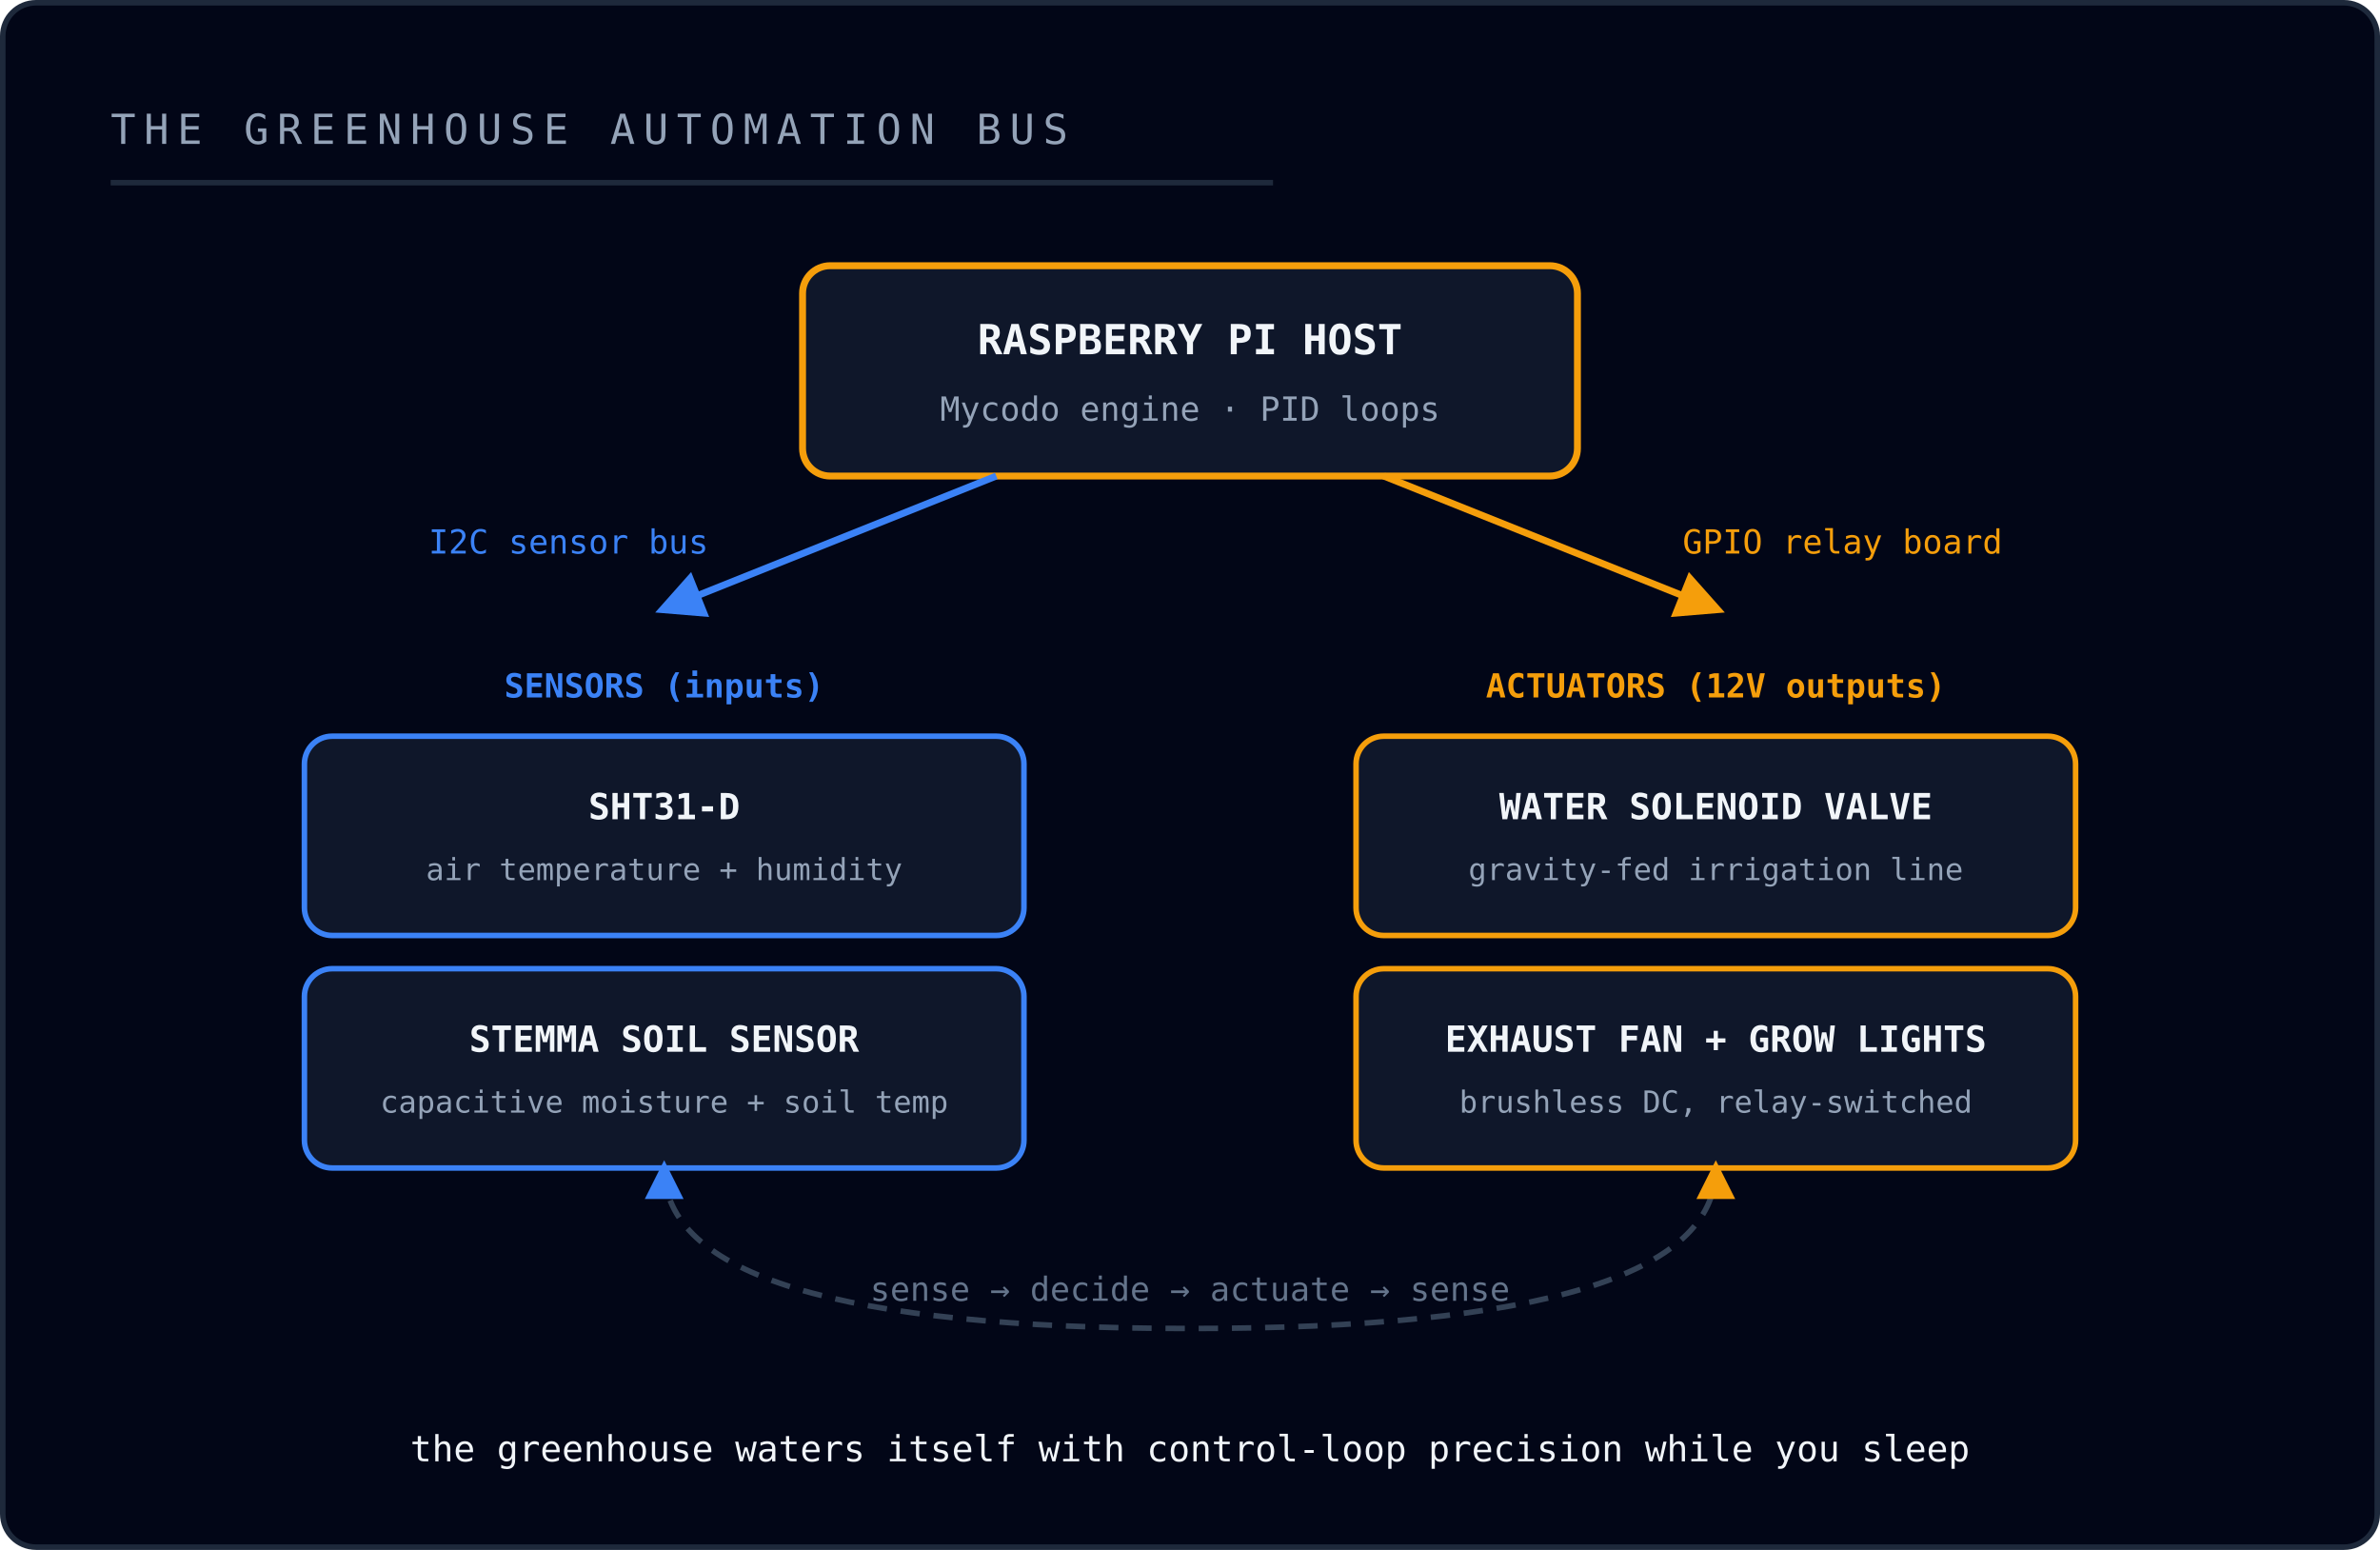
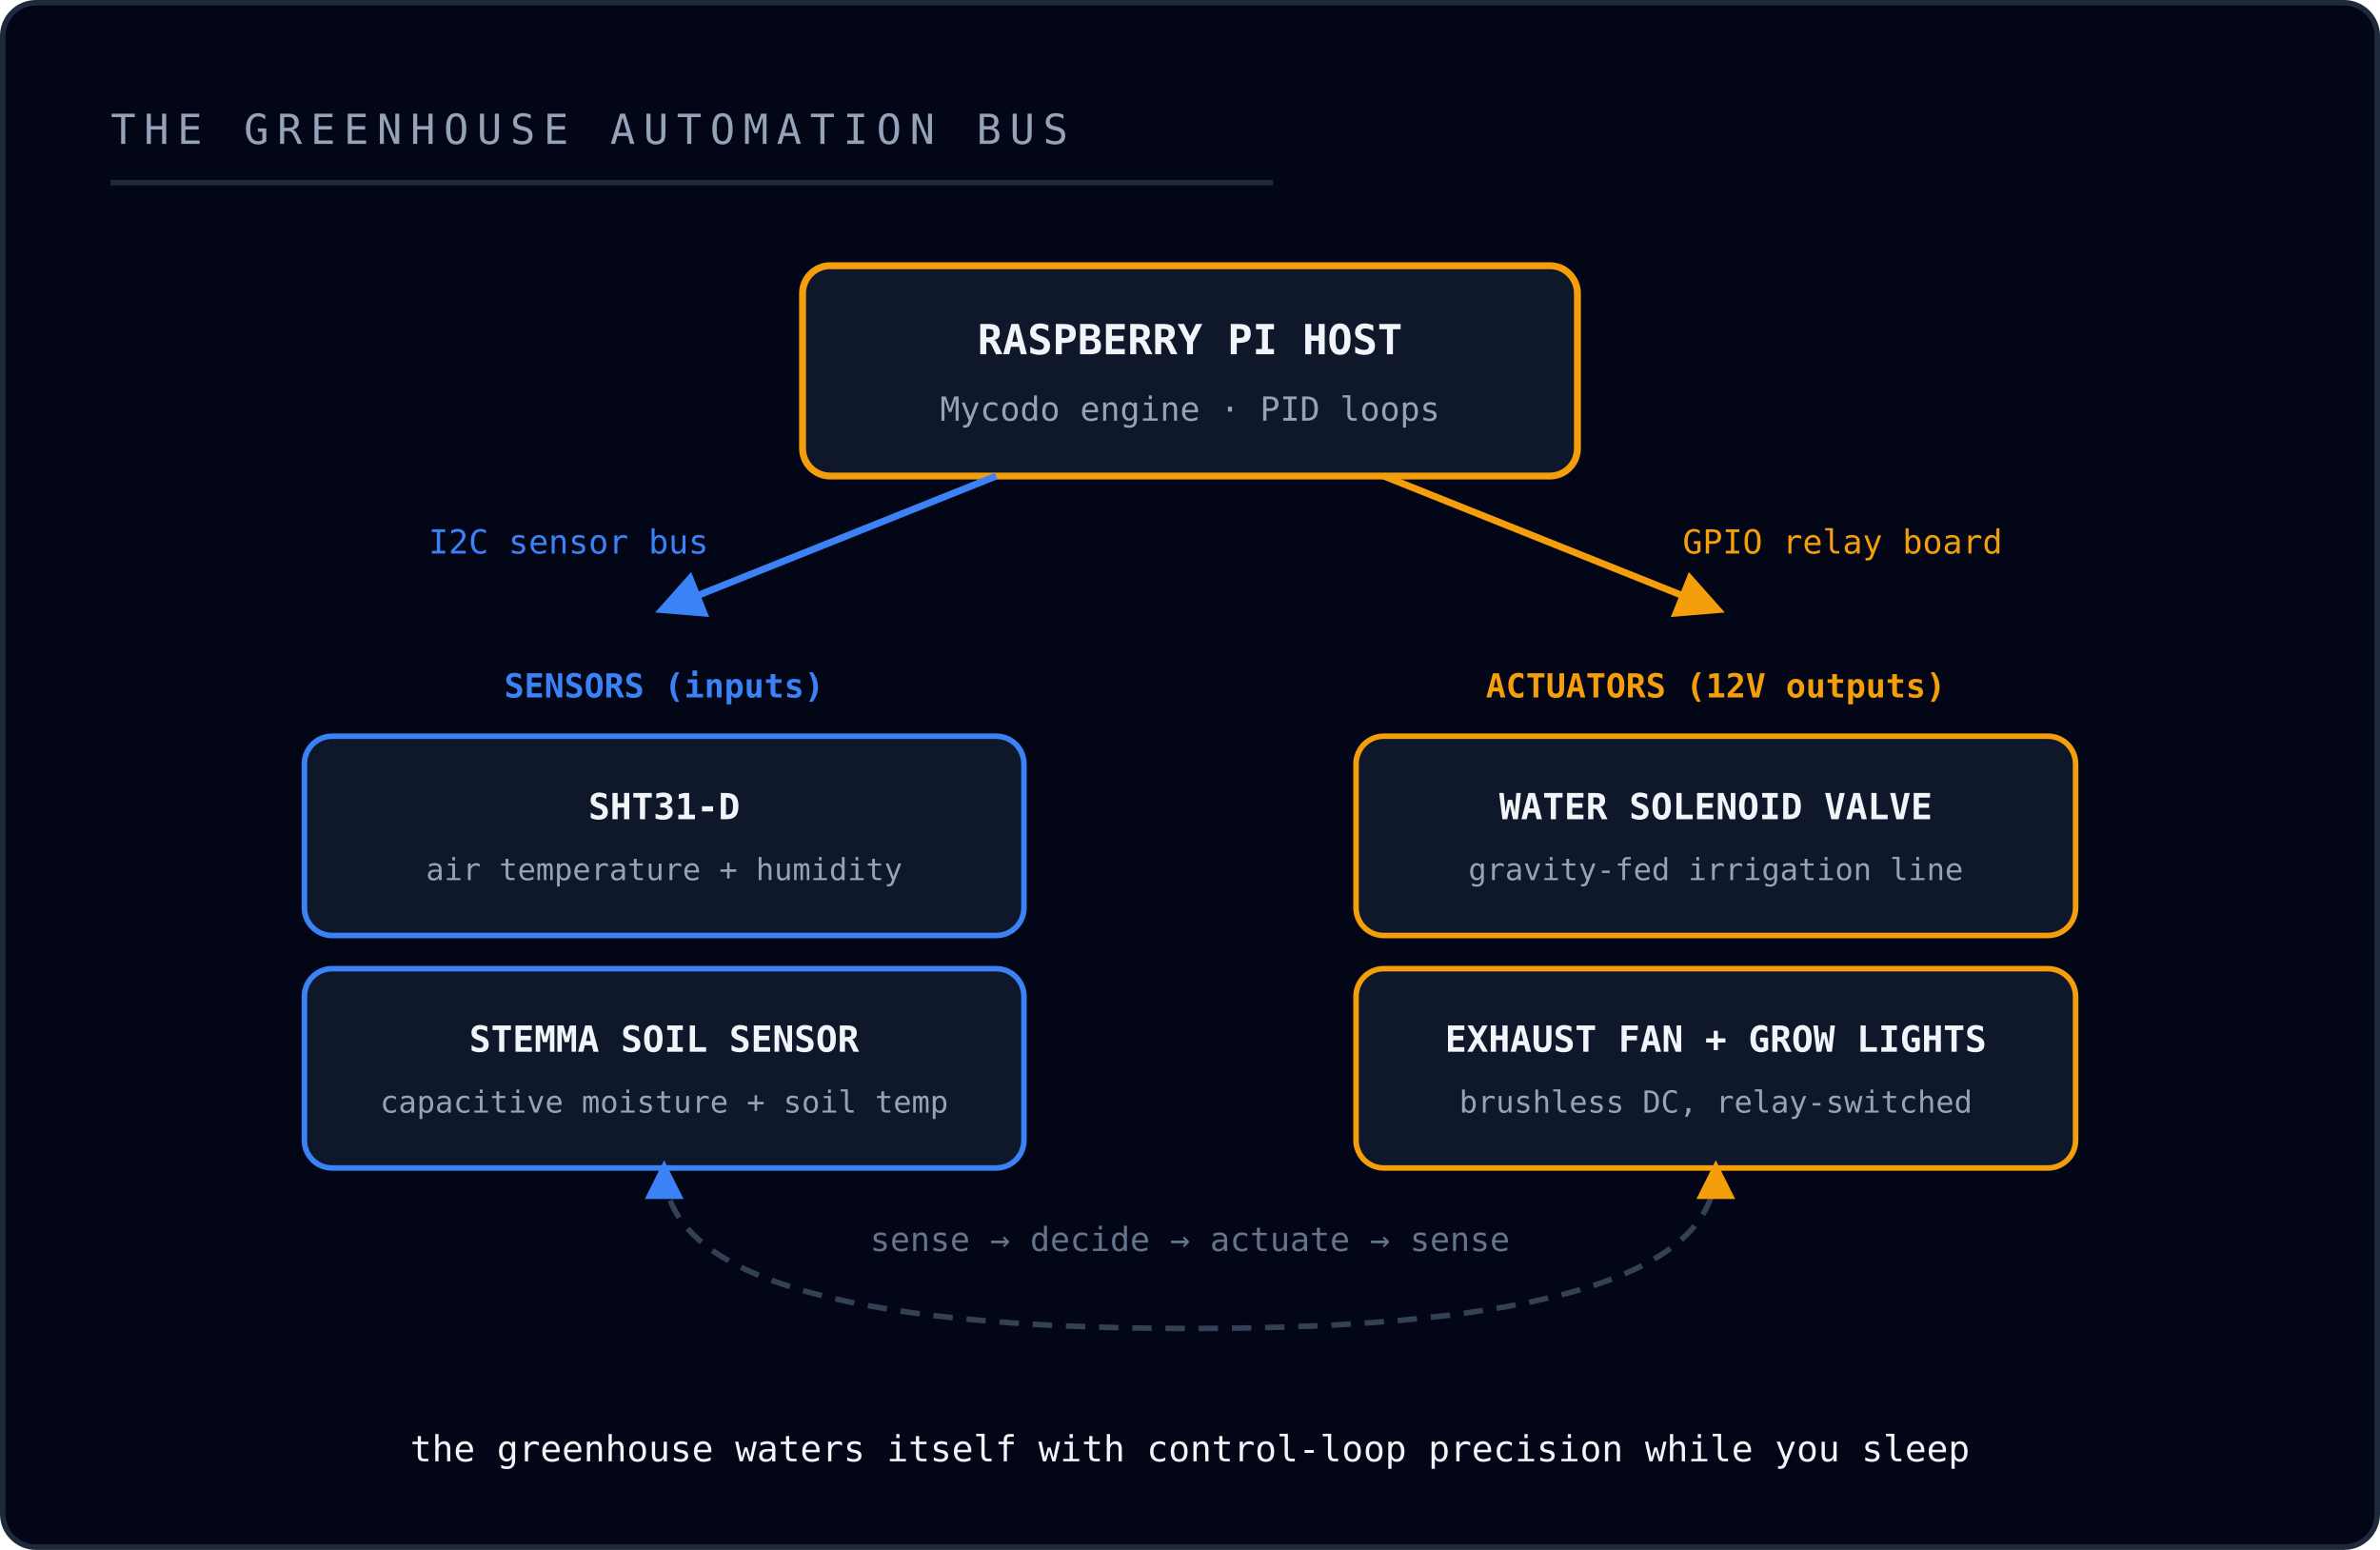
<svg xmlns="http://www.w3.org/2000/svg" viewBox="0 0 860 560" font-family="'JetBrains Mono','SFMono-Regular',Menlo,Consolas,monospace">
  <defs>
    <marker id="ab" viewBox="0 0 10 10" refX="8" refY="5" markerWidth="7" markerHeight="7" orient="auto-start-reverse">
      <path d="M0,0L10,5L0,10z" fill="#3b82f6" />
    </marker>
    <marker id="aa" viewBox="0 0 10 10" refX="8" refY="5" markerWidth="7" markerHeight="7" orient="auto-start-reverse">
      <path d="M0,0L10,5L0,10z" fill="#f59e0b" />
    </marker>
  </defs>
  <rect x="1" y="1" width="858" height="558" rx="12" fill="#020617" stroke="#1e293b" stroke-width="2" />
  <text x="40" y="52" font-size="15" letter-spacing="3" fill="#94a3b8">THE GREENHOUSE AUTOMATION BUS</text>
  <line x1="40" y1="66" x2="460" y2="66" stroke="#1e293b" stroke-width="2" />
  <rect x="290" y="96" width="280" height="76" rx="10" fill="#0f172a" stroke="#f59e0b" stroke-width="2.5" />
  <text x="430" y="128" font-size="15" font-weight="600" fill="#f1f5f9" text-anchor="middle">RASPBERRY PI HOST</text>
  <text x="430" y="152" font-size="12" fill="#94a3b8" text-anchor="middle">Mycodo engine · PID loops</text>
  <path d="M 360 172 L 240 220" fill="none" stroke="#3b82f6" stroke-width="2.5" marker-end="url(#ab)" />
  <text x="256" y="200" font-size="12" fill="#3b82f6" text-anchor="end">I2C sensor bus</text>
  <path d="M 500 172 L 620 220" fill="none" stroke="#f59e0b" stroke-width="2.5" marker-end="url(#aa)" />
  <text x="608" y="200" font-size="12" fill="#f59e0b">GPIO relay board</text>
  <text x="240" y="252" font-size="12" font-weight="600" fill="#3b82f6" text-anchor="middle">SENSORS (inputs)</text>
  <rect x="110" y="266" width="260" height="72" rx="10" fill="#0f172a" stroke="#3b82f6" stroke-width="2" />
  <text x="240" y="296" font-size="13" font-weight="600" fill="#f1f5f9" text-anchor="middle">SHT31-D</text>
  <text x="240" y="318" font-size="11" fill="#94a3b8" text-anchor="middle">air temperature + humidity</text>
  <rect x="110" y="350" width="260" height="72" rx="10" fill="#0f172a" stroke="#3b82f6" stroke-width="2" />
  <text x="240" y="380" font-size="13" font-weight="600" fill="#f1f5f9" text-anchor="middle">STEMMA SOIL SENSOR</text>
  <text x="240" y="402" font-size="11" fill="#94a3b8" text-anchor="middle">capacitive moisture + soil temp</text>
  <text x="620" y="252" font-size="12" font-weight="600" fill="#f59e0b" text-anchor="middle">ACTUATORS (12V outputs)</text>
  <rect x="490" y="266" width="260" height="72" rx="10" fill="#0f172a" stroke="#f59e0b" stroke-width="2" />
  <text x="620" y="296" font-size="13" font-weight="600" fill="#f1f5f9" text-anchor="middle">WATER SOLENOID VALVE</text>
  <text x="620" y="318" font-size="11" fill="#94a3b8" text-anchor="middle">gravity-fed irrigation line</text>
  <rect x="490" y="350" width="260" height="72" rx="10" fill="#0f172a" stroke="#f59e0b" stroke-width="2" />
  <text x="620" y="380" font-size="13" font-weight="600" fill="#f1f5f9" text-anchor="middle">EXHAUST FAN + GROW LIGHTS</text>
  <text x="620" y="402" font-size="11" fill="#94a3b8" text-anchor="middle">brushless DC, relay-switched</text>
  <path d="M 240 422 Q 240 480 430 480 Q 620 480 620 422" fill="none" stroke="#334155" stroke-width="2" stroke-dasharray="7 5" marker-start="url(#ab)" marker-end="url(#aa)" />
-   <text x="430" y="470" font-size="12" fill="#64748b" text-anchor="middle">sense → decide → actuate → sense</text>
+   <text x="430" y="452" font-size="12" fill="#64748b" text-anchor="middle">sense → decide → actuate → sense</text>
  <text x="430" y="528" font-size="13" fill="#f1f5f9" text-anchor="middle">the greenhouse waters itself with control-loop precision while you sleep</text>
</svg>
